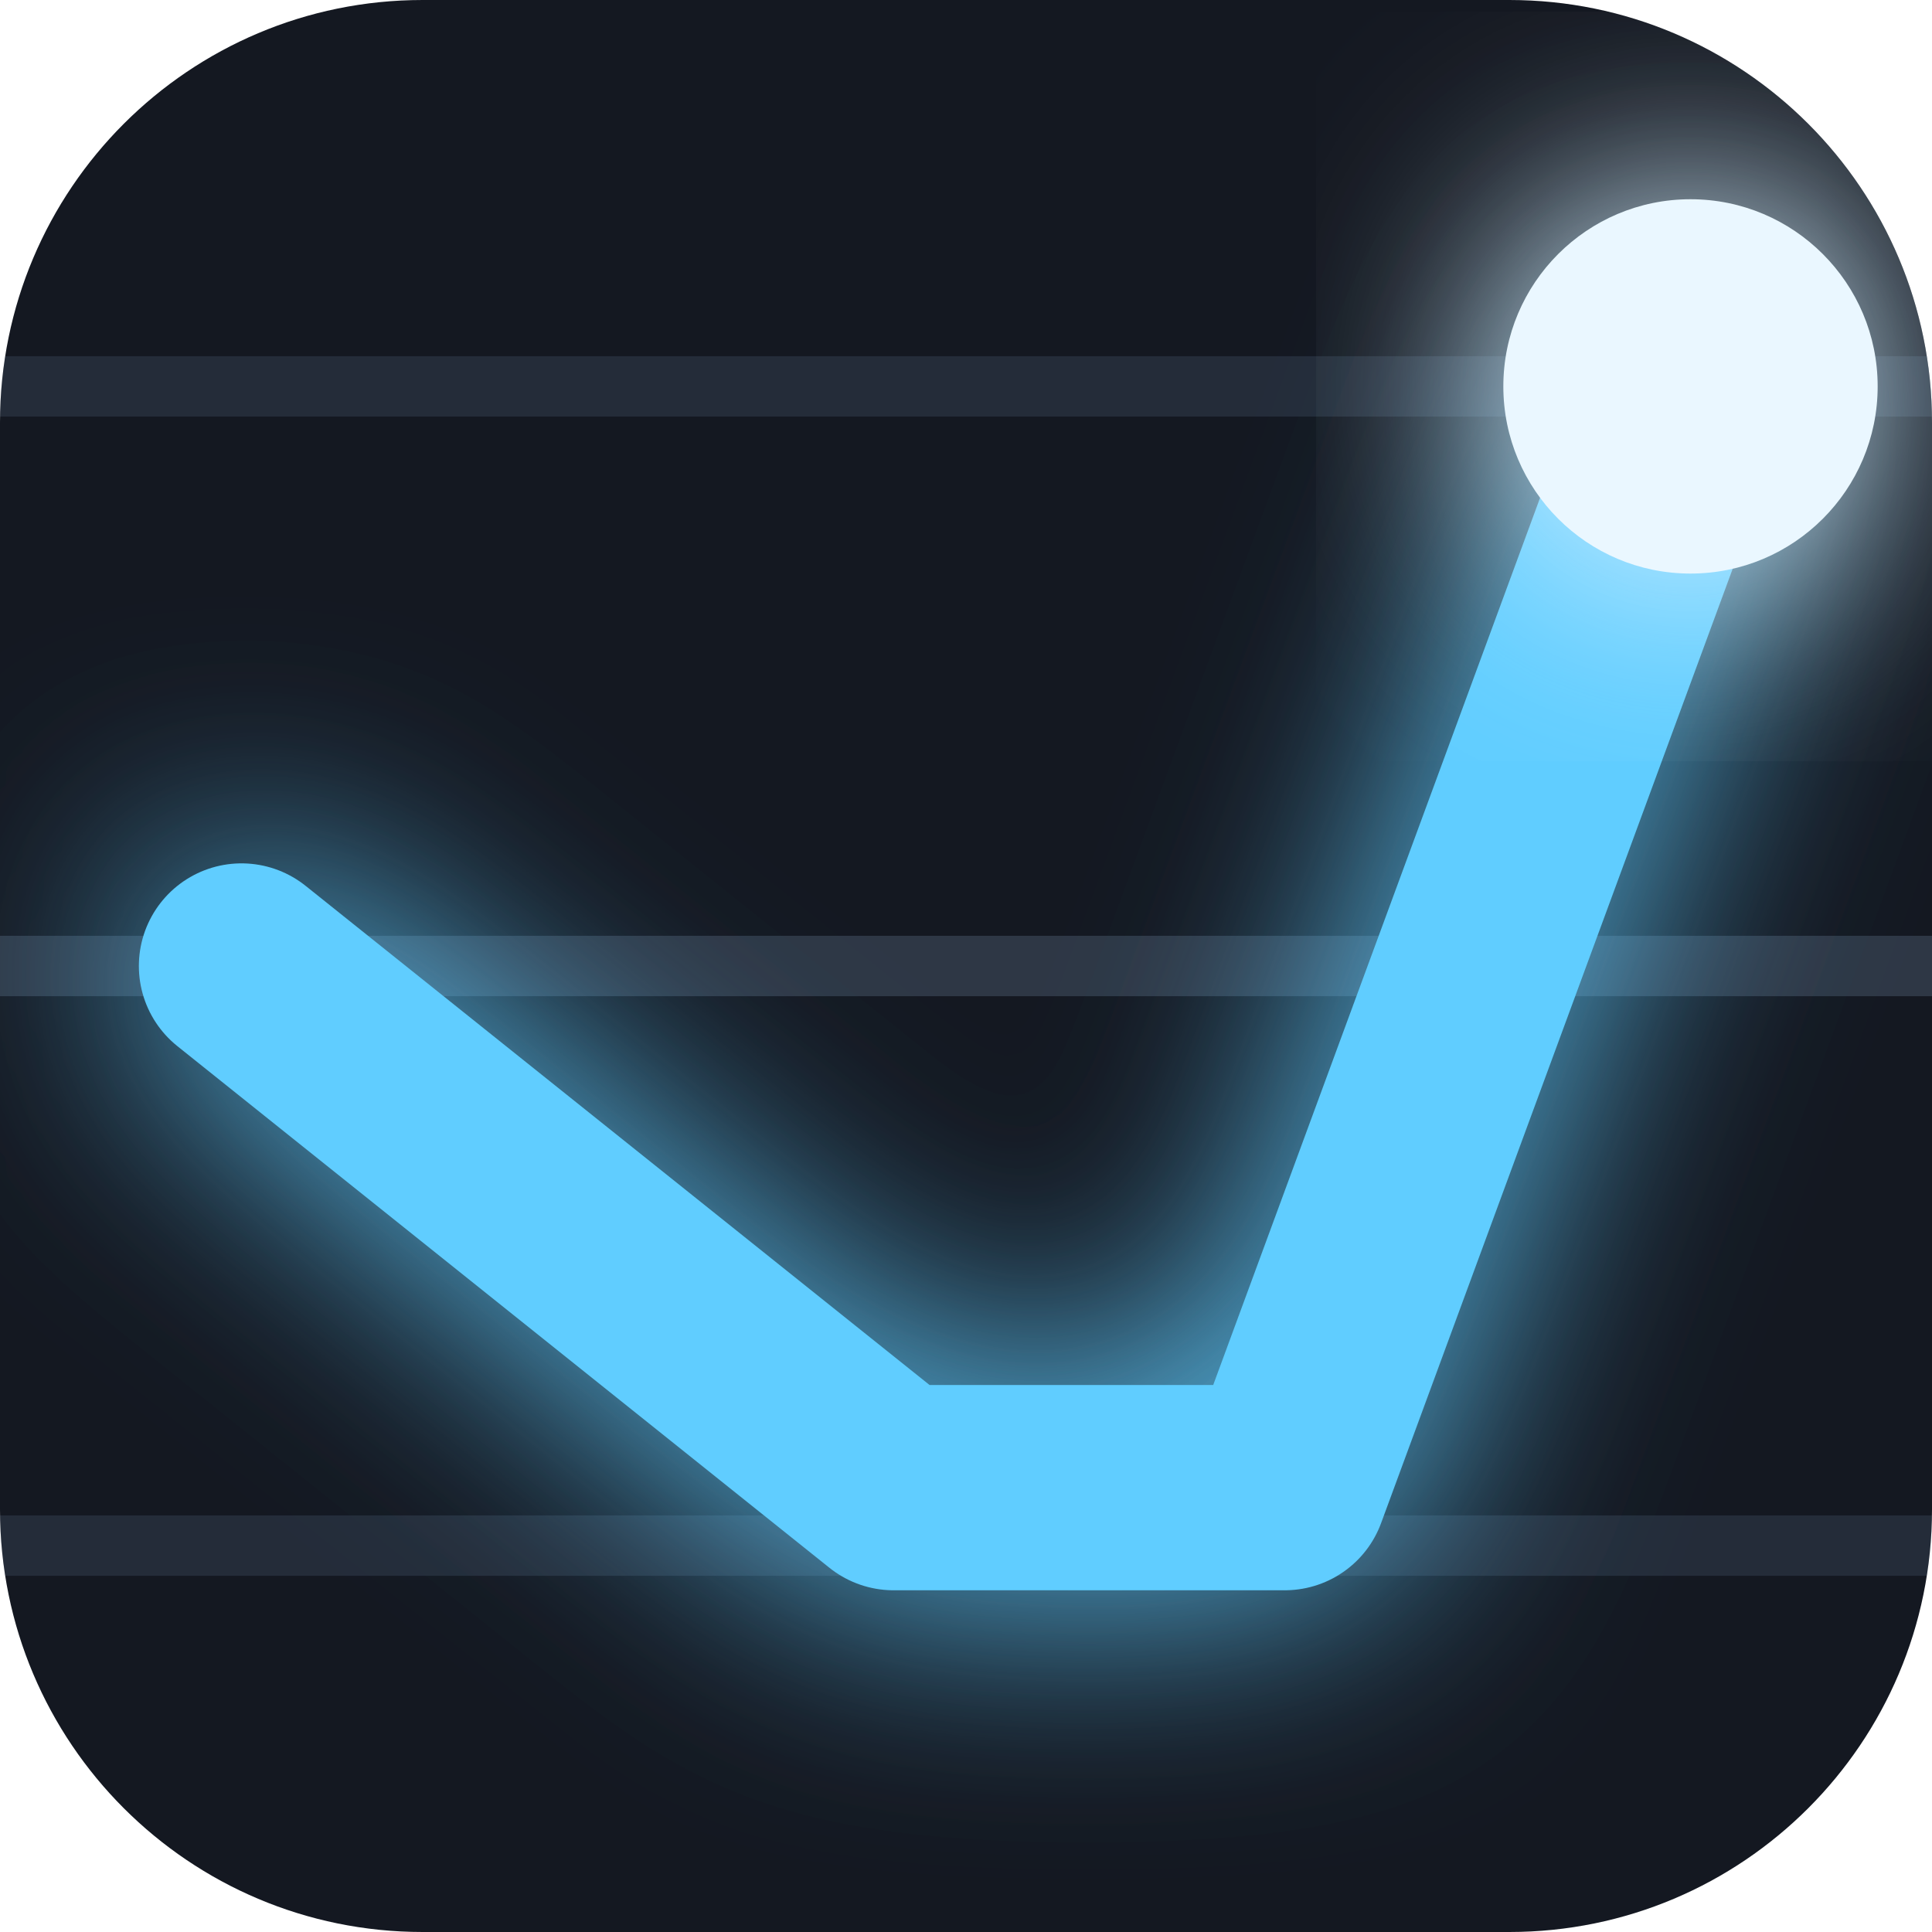
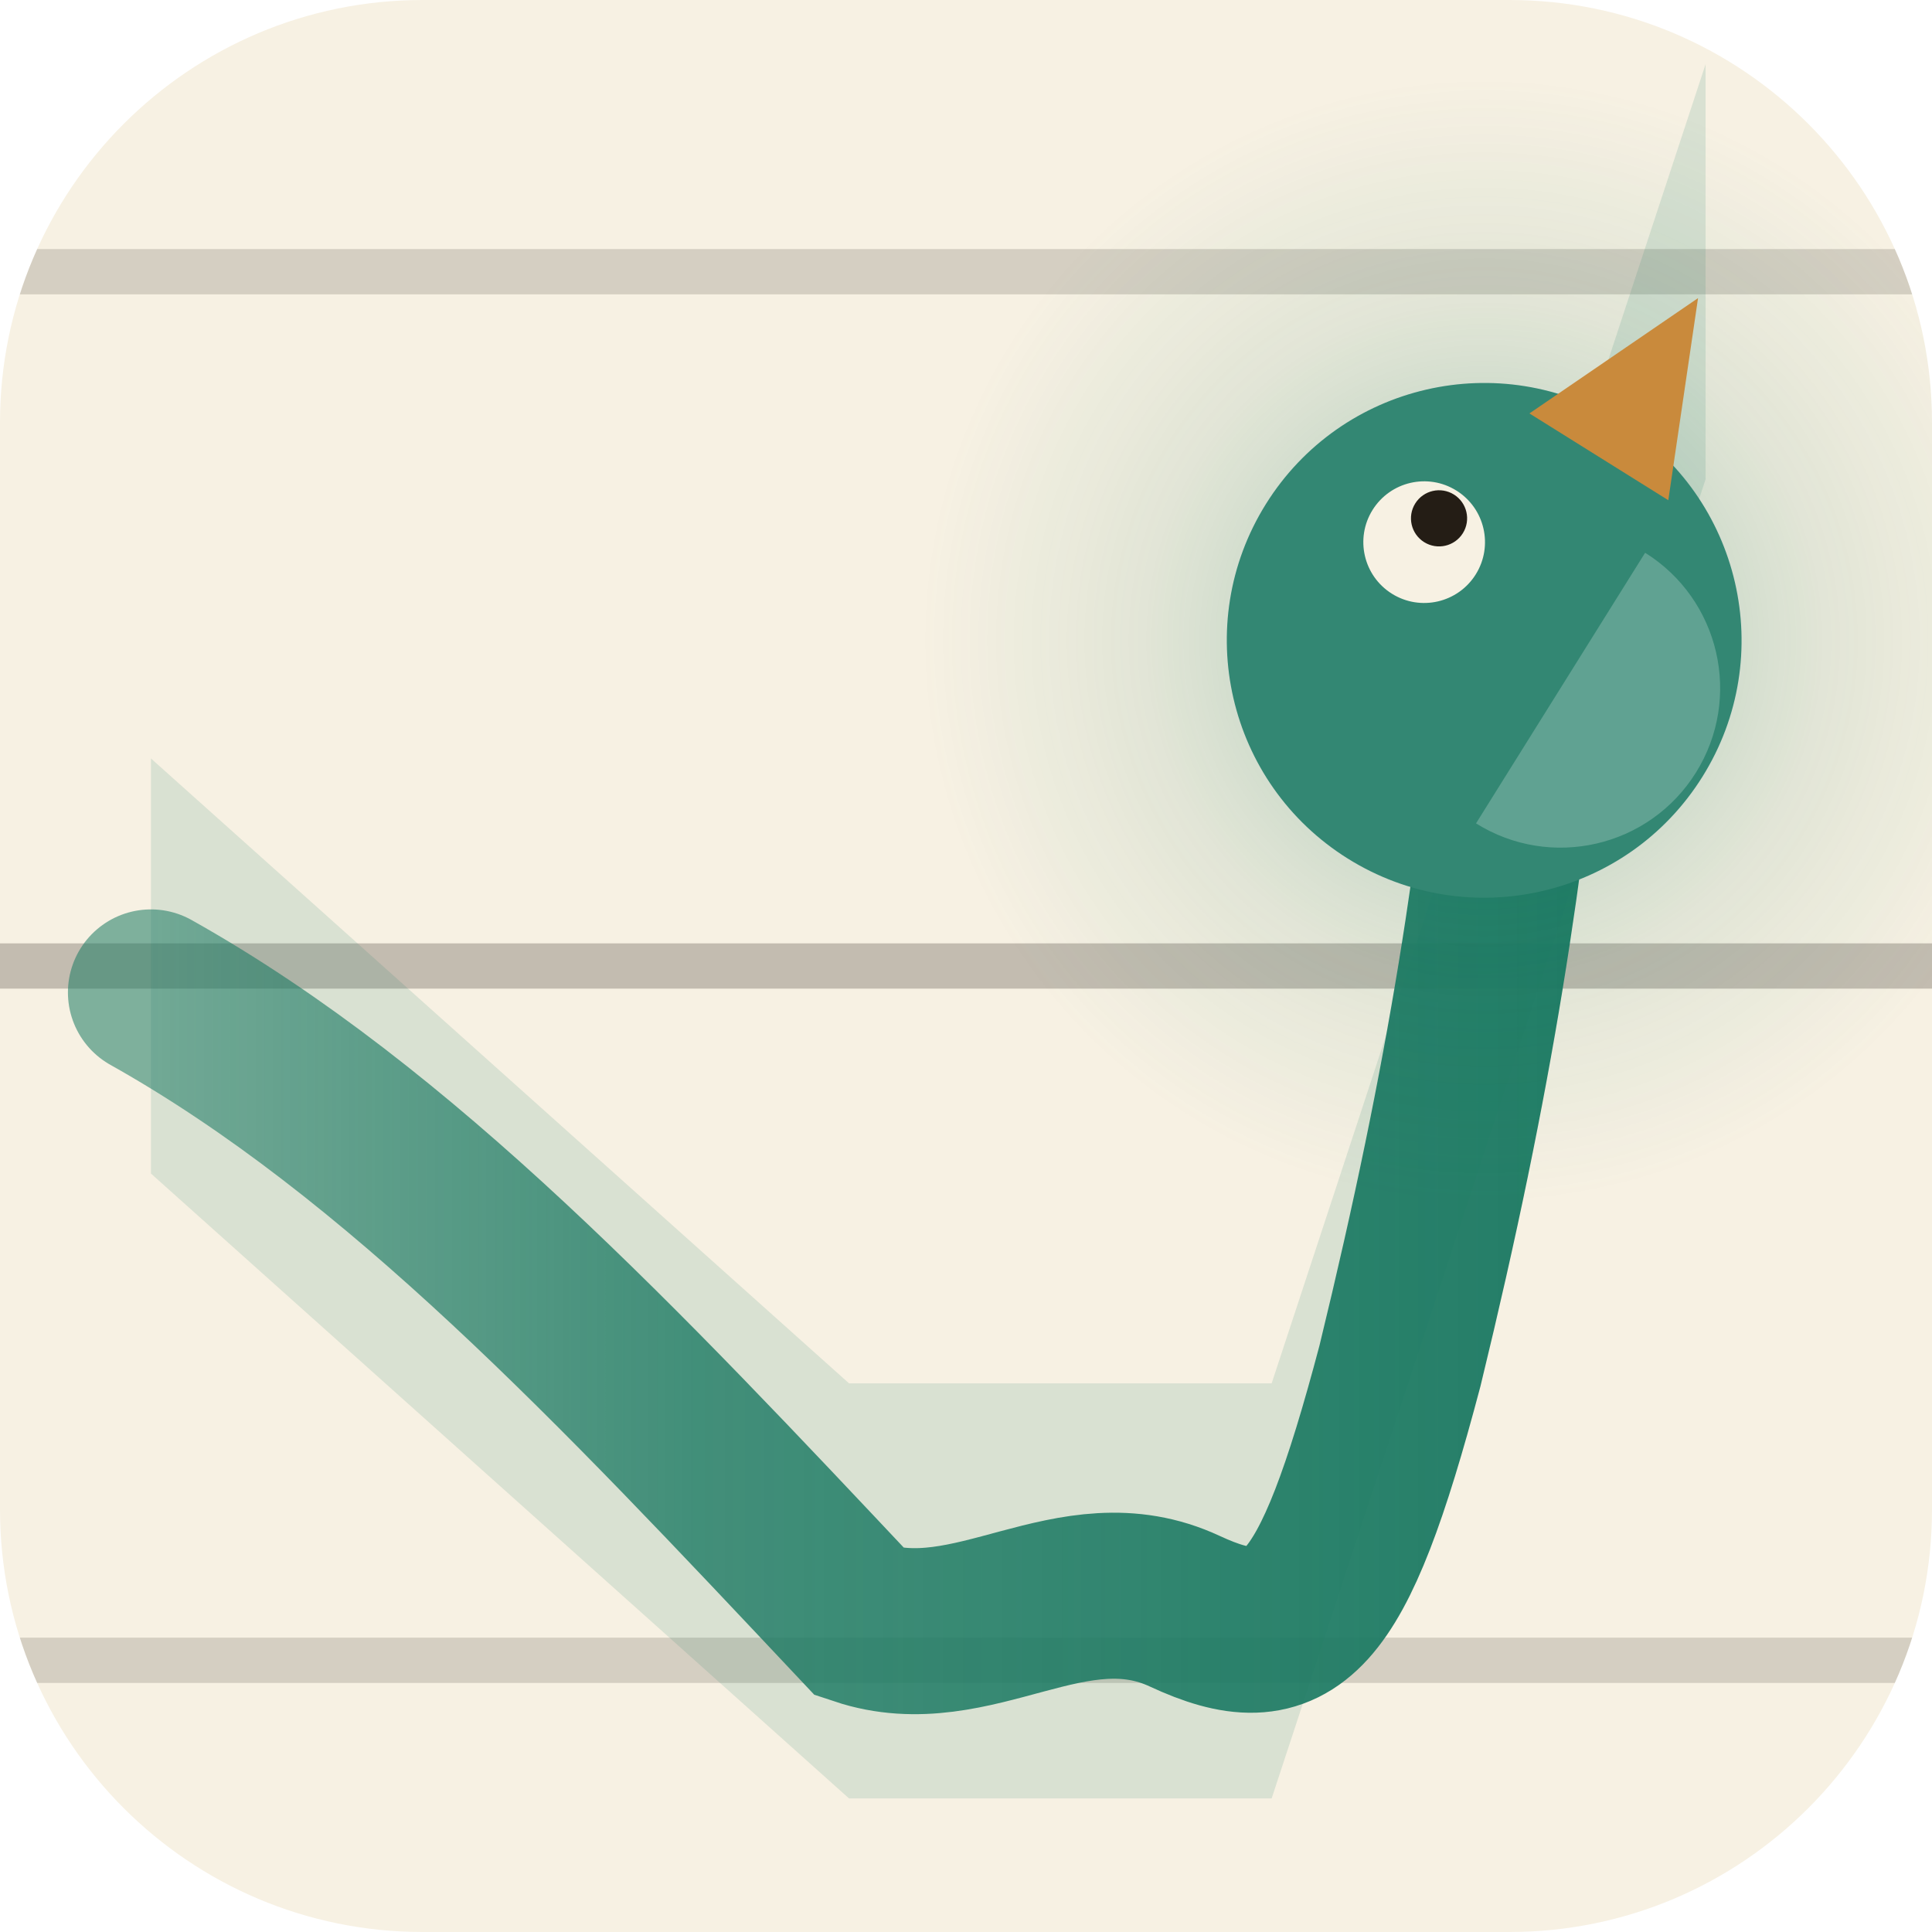
- <svg xmlns="http://www.w3.org/2000/svg" width="32" height="32" viewBox="0 0 32 32" fill="none">
+ <svg xmlns="http://www.w3.org/2000/svg" width="32" height="32" viewBox="0 0 512 512" fill="none">
  <defs>
-     <filter id="glow" x="-50%" y="-50%" width="200%" height="200%">
-       <feGaussianBlur stdDeviation="2" result="b" />
-       <feMerge>
-         <feMergeNode in="b" />
-         <feMergeNode in="SourceGraphic" />
-       </feMerge>
-     </filter>
    <clipPath id="r">
-       <rect width="32" height="32" rx="7" />
+       <rect width="512" height="512" rx="112" />
    </clipPath>
+     <linearGradient id="trailFade" x1="40" y1="0" x2="452" y2="0" gradientUnits="userSpaceOnUse">
+       <stop offset="0" stop-color="rgb(28,122,99)" stop-opacity="0.55" />
+       <stop offset="0.35" stop-color="rgb(28,122,99)" stop-opacity="0.8" />
+       <stop offset="1" stop-color="rgb(28,122,99)" stop-opacity="1" />
+     </linearGradient>
+     <radialGradient id="pipHalo" cx="50%" cy="50%" r="50%">
+       <stop offset="0%" stop-color="rgb(28,122,99)" stop-opacity="0.35" />
+       <stop offset="60%" stop-color="rgb(28,122,99)" stop-opacity="0.10" />
+       <stop offset="100%" stop-color="rgb(28,122,99)" stop-opacity="0" />
+     </radialGradient>
  </defs>
  <g clip-path="url(#r)">
-     <rect width="32" height="32" fill="#141821" />
-     <g stroke="rgb(150,180,215)" stroke-width="1">
-       <line x1="0" y1="6.4" x2="32" y2="6.4" opacity="0.13" />
-       <line x1="0" y1="16" x2="32" y2="16" opacity="0.20" />
-       <line x1="0" y1="25.6" x2="32" y2="25.6" opacity="0.13" />
+     <rect width="512" height="512" fill="#f7f1e3" />
+     <g stroke="rgb(60,52,42)" stroke-width="12">
+       <line x1="0" y1="72" x2="512" y2="72" opacity="0.18" />
+       <line x1="0" y1="256" x2="512" y2="256" opacity="0.28" />
+       <line x1="0" y1="440" x2="512" y2="440" opacity="0.18" />
    </g>
-     <polyline points="4,16 14.8,24.64 21.28,24.64 28,6.4" fill="none" stroke="rgb(96,205,255)" stroke-width="3.4" stroke-linecap="round" stroke-linejoin="round" filter="url(#glow)" />
-     <circle cx="28" cy="6.4" r="3.1" fill="#eaf7ff" filter="url(#glow)" />
+     <path d="M40,201 L225,366.6 L337,366.6 L452,17 L452,127 L337,476.6 L225,476.6 L40,311 Z" fill="rgb(28,122,99)" opacity="0.14" />
+     <path d="M40,263 C106,300 164,362 228,430              C258,440 284,413 314,427              C342,440 353,430 371,362              C390,284 398,230 404,166" stroke="url(#trailFade)" stroke-width="44" stroke-linecap="round" />
+     <g transform="translate(450,79) rotate(-58) scale(6.2)">
+       <circle cx="-17.25" cy="0" r="24" fill="url(#pipHalo)" />
+       <circle cx="-17.25" cy="0" r="11" fill="rgb(51,135,115)" />
+       <path d="M -24.07,3.85 A 6.82,6.82 0 0 0 -10.43,3.85 Z" fill="rgb(142,189,177)" opacity="0.5" />
+       <path d="M -8,-3.5 L 0,0 L -8,3.5 Z" fill="#c98a3c" />
+       <circle cx="-15.05" cy="-4.4" r="2.6" fill="#f7f1e3" />
+       <circle cx="-13.85" cy="-4.4" r="1.2" fill="#241d15" />
+     </g>
  </g>
</svg>
